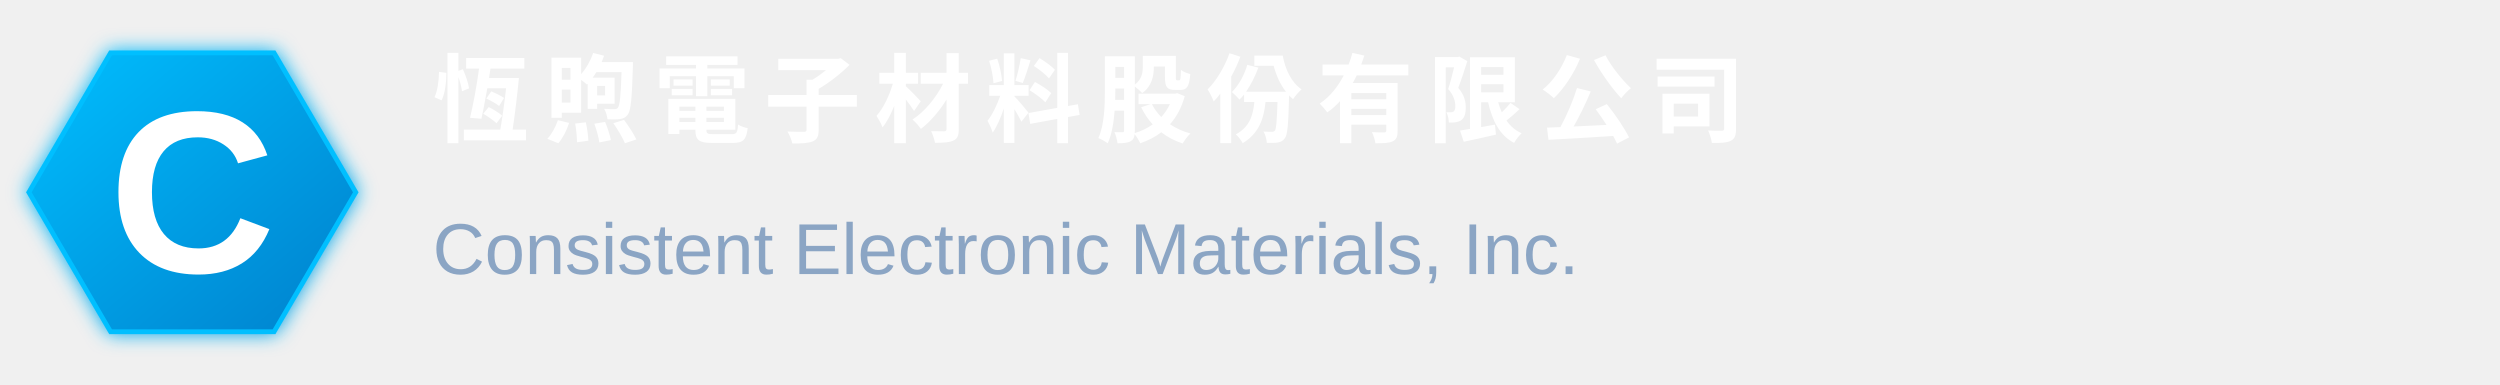
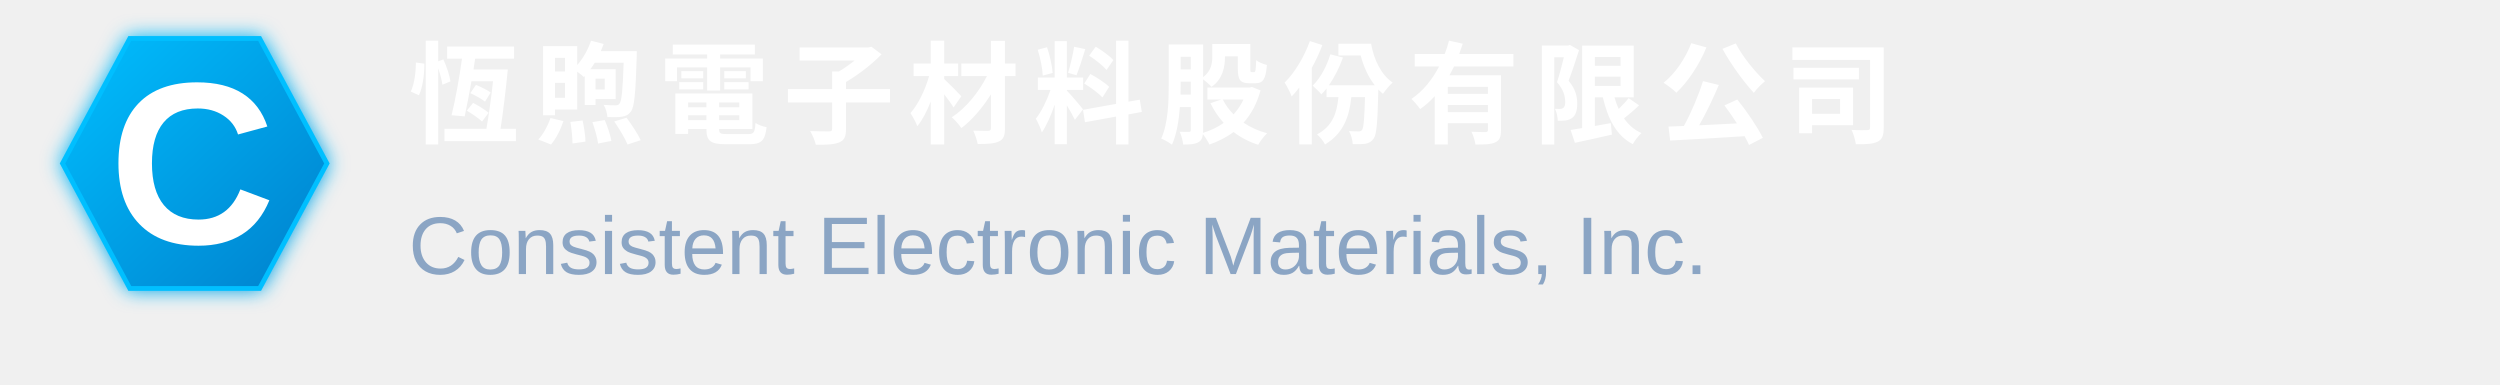
<svg xmlns="http://www.w3.org/2000/svg" viewBox="0 0 520 80" width="520" height="80">
  <defs>
    <filter id="glow">
      <feGaussianBlur stdDeviation="2" result="coloredBlur" />
      <feMerge>
        <feMergeNode in="coloredBlur" />
        <feMergeNode in="SourceGraphic" />
      </feMerge>
    </filter>
    <linearGradient id="hexGrad" x1="0%" y1="0%" x2="100%" y2="100%">
      <stop offset="0%" style="stop-color:#00BFFF;stop-opacity:1" />
      <stop offset="100%" style="stop-color:#0080CC;stop-opacity:1" />
    </linearGradient>
  </defs>
-   <polygon points="74,40 57,11 23,11 6,40 23,69 57,69" fill="url(#hexGrad)" filter="url(#glow)" stroke="#00BFFF" stroke-width="1" />
-   <text x="40" y="40" font-family="Arial, sans-serif" font-size="48" font-weight="800" fill="white" text-anchor="middle" dominant-baseline="central">C</text>
-   <text x="90" y="28" font-family="'PingFang TC', 'Microsoft JhengHei', Arial, sans-serif" font-size="20" font-weight="700" fill="white" letter-spacing="3">恆煦電子材料股份有限公司</text>
-   <text x="90" y="57" font-family="Arial, 'Segoe UI', sans-serif" font-size="15" font-weight="400" fill="#8ba5c4" textLength="282" lengthAdjust="spacingAndGlyphs">Consistent Electronic Materials, Inc.</text>
+   <polygon points="27,8 54,8 68,34 54,60 27,60 13,34" fill="url(#hexGrad)" filter="url(#glow)" stroke="#00BFFF" stroke-width="1" />
+   <text x="40" y="34" font-family="Arial, sans-serif" font-size="48" font-weight="800" fill="white" text-anchor="middle" dominant-baseline="central">C</text>
+   <text x="85" y="28" font-family="'PingFang TC', 'Microsoft JhengHei', Arial, sans-serif" font-size="23" font-weight="700" fill="white" letter-spacing="3">恆煦電子材料股份有限公司</text>
+   <text x="85" y="57" font-family="Arial, 'Segoe UI', sans-serif" font-size="17" font-weight="400" fill="#8ba5c4" textLength="309" lengthAdjust="spacingAndGlyphs">Consistent Electronic Materials, Inc.</text>
</svg>
